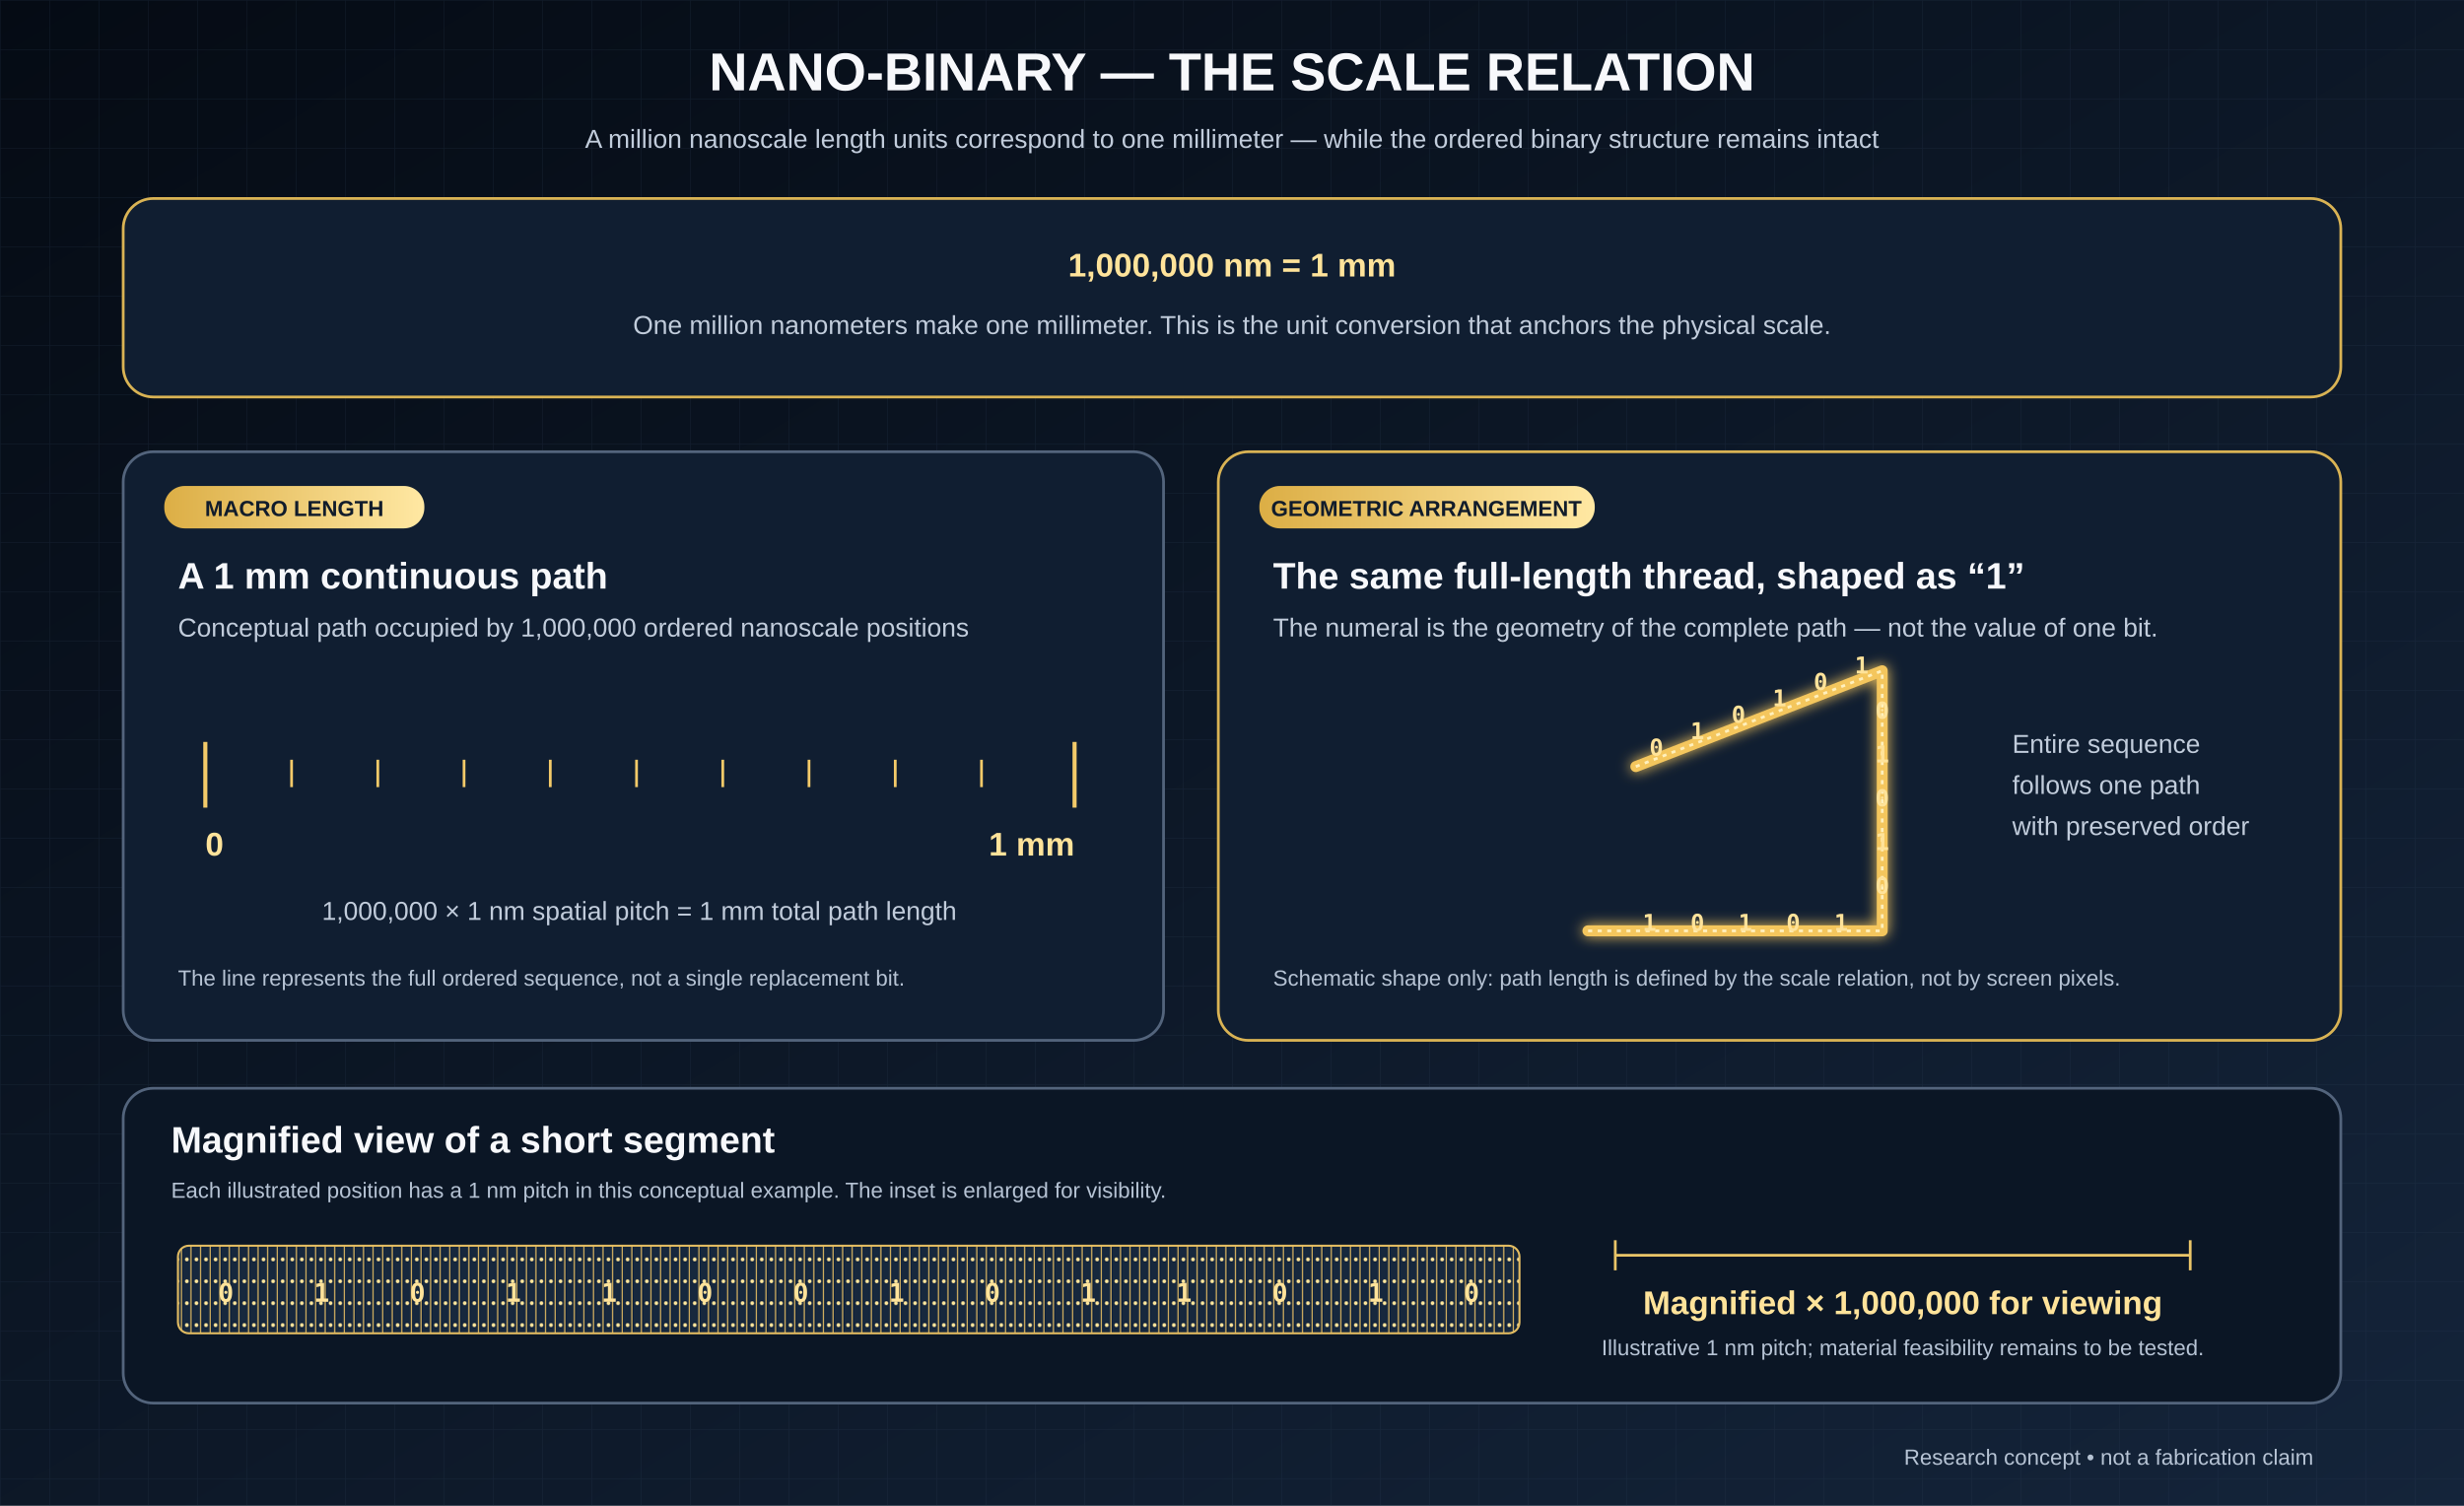
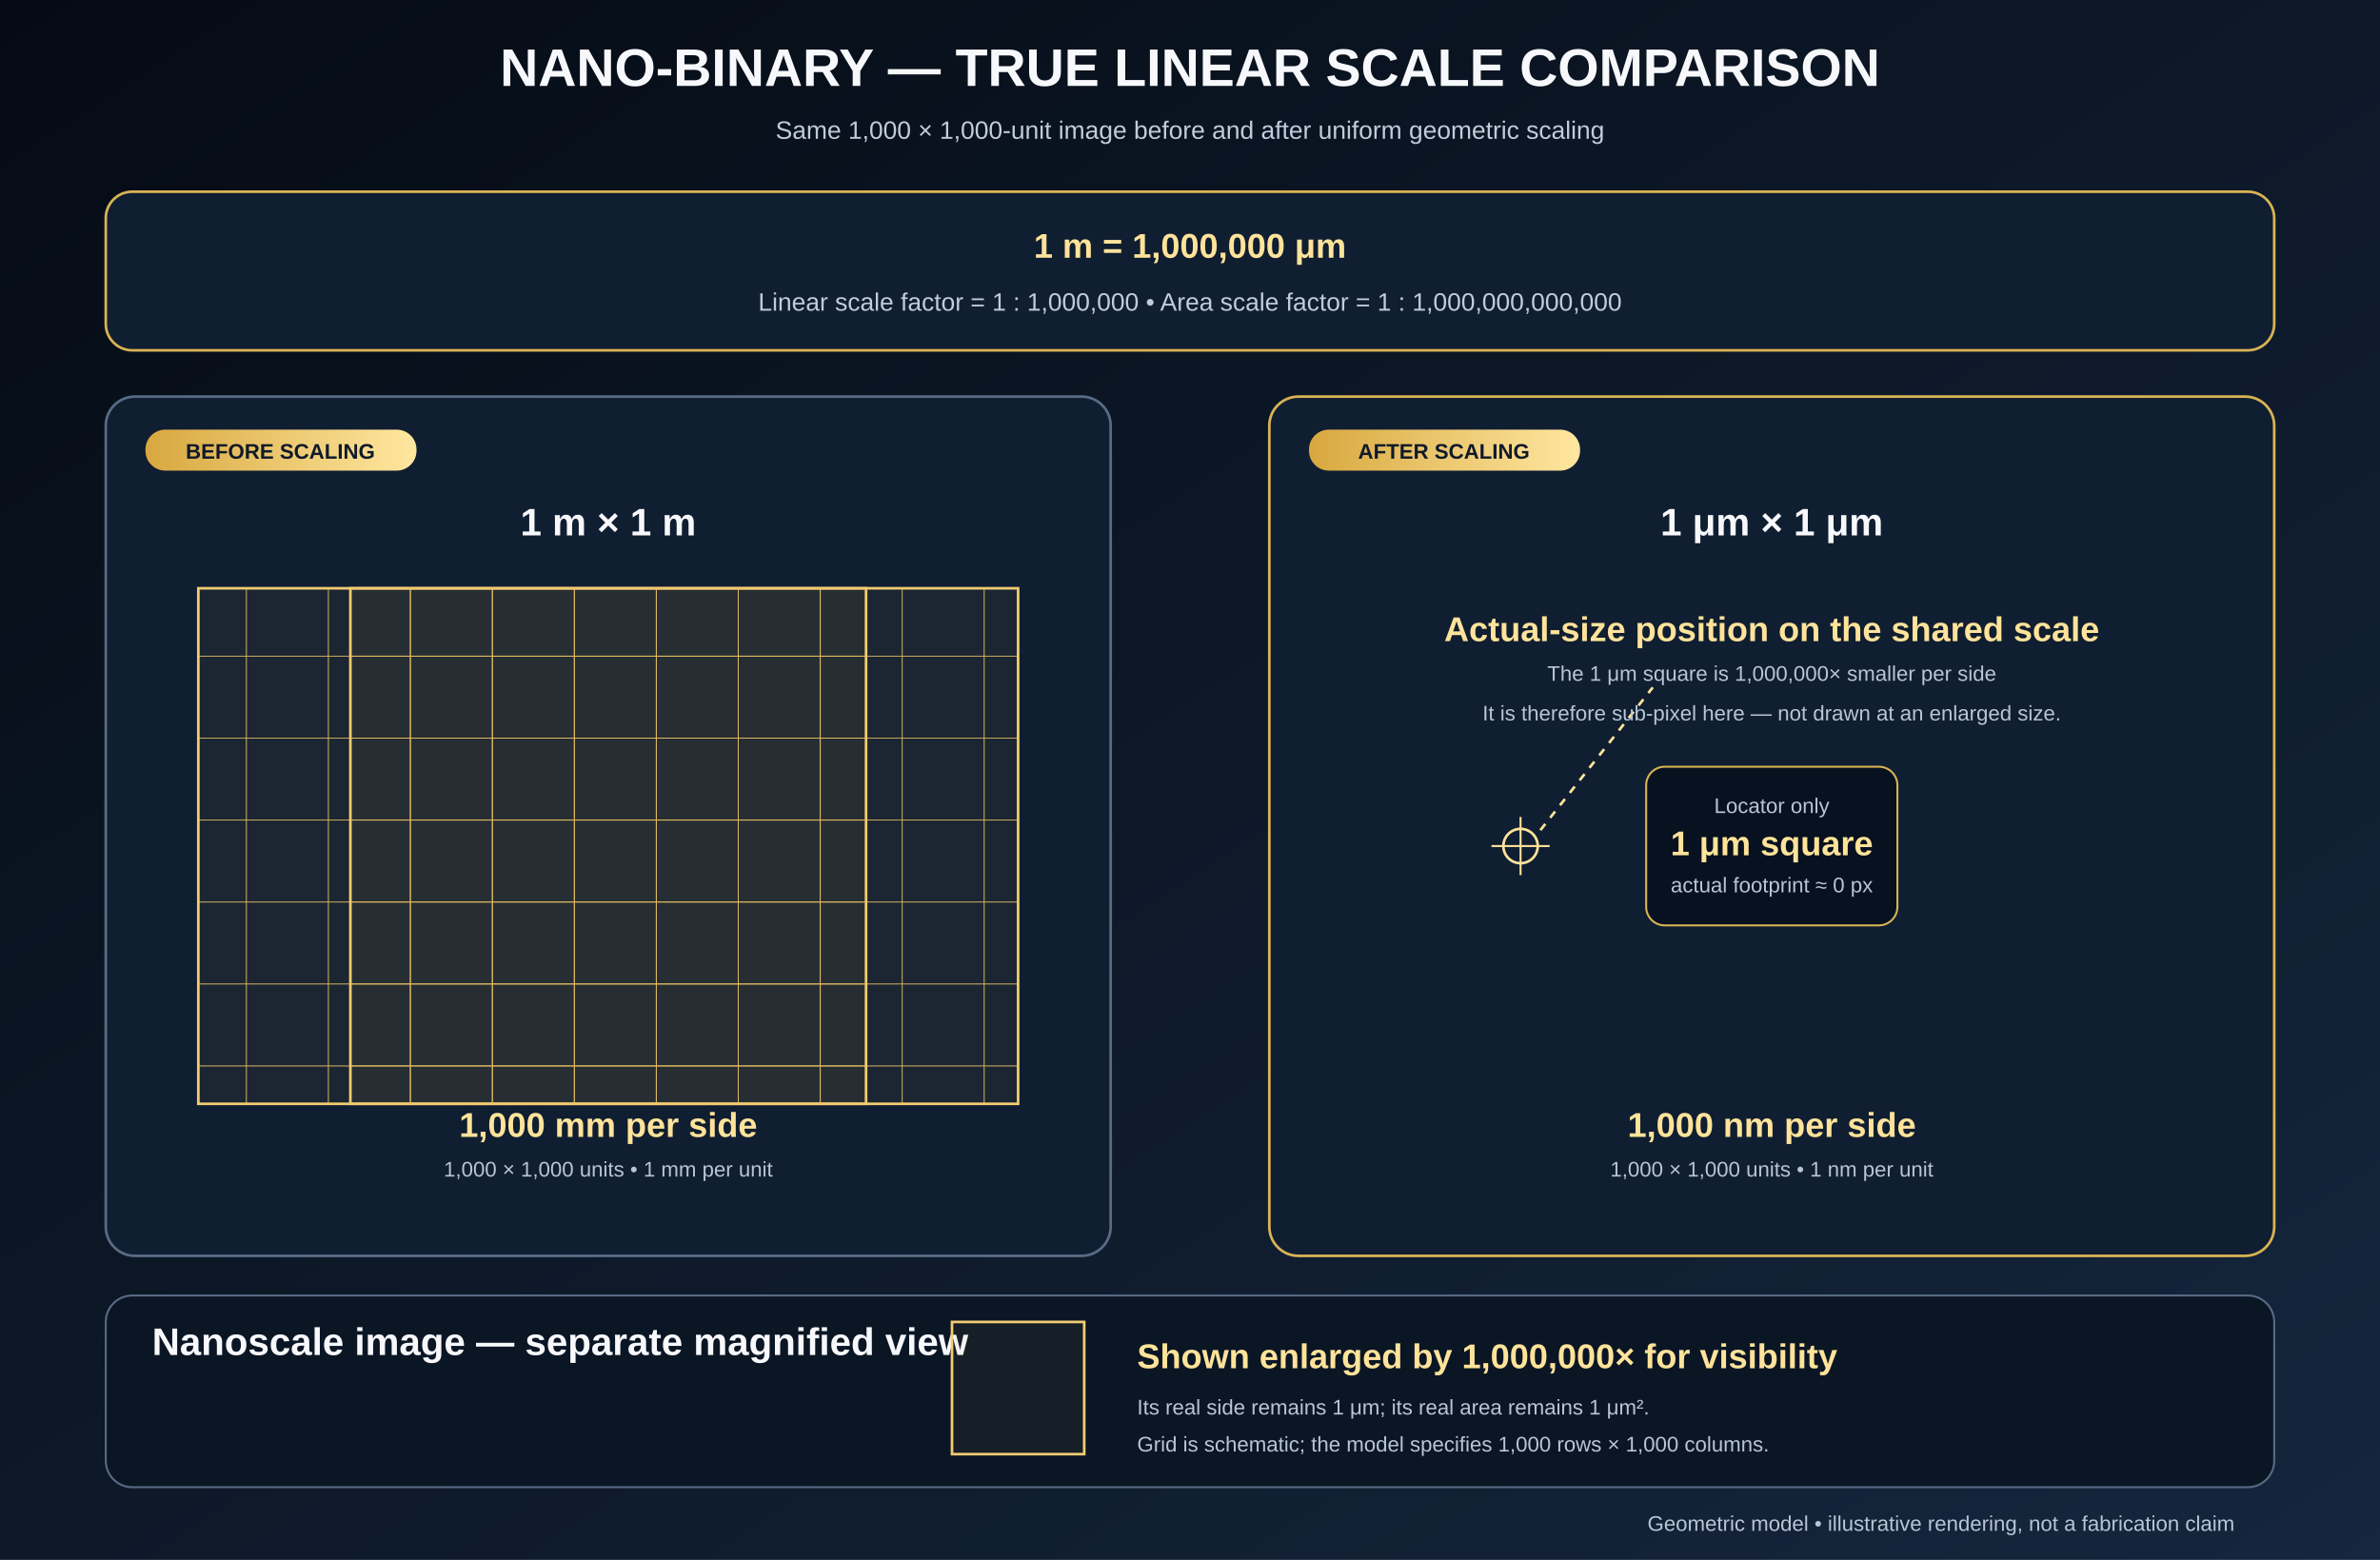
- <svg xmlns="http://www.w3.org/2000/svg" width="1800" height="1100" viewBox="0 0 1800 1100">
+ <svg xmlns="http://www.w3.org/2000/svg" width="1800" height="1180" viewBox="0 0 1800 1180">
  <defs>
    <linearGradient id="bg" x1="0" y1="0" x2="1" y2="1">
      <stop stop-color="#050b14" />
-       <stop offset="1" stop-color="#14243a" />
+       <stop offset="1" stop-color="#15263d" />
    </linearGradient>
    <linearGradient id="gold">
-       <stop stop-color="#dcae45" />
-       <stop offset="1" stop-color="#ffe8a3" />
+       <stop stop-color="#d8a83f" />
+       <stop offset="1" stop-color="#ffe7a0" />
    </linearGradient>
-     <pattern id="grid" width="36" height="36" patternUnits="userSpaceOnUse">
-       <path d="M36 0H0V36" fill="none" stroke="#30435b" stroke-width="1" />
+     <pattern id="gridBig" width="62" height="62" patternUnits="userSpaceOnUse">
+       <path d="M62 0H0V62" fill="none" stroke="#e6bd62" stroke-width="1.2" />
    </pattern>
-     <pattern id="micro" width="7" height="16" patternUnits="userSpaceOnUse">
-       <rect width="7" height="16" fill="#17283d" />
-       <path d="M6.5 0V16" stroke="#e5bd62" stroke-width=".8" />
-       <circle cx="3.5" cy="8" r="1.4" fill="#ffe39a" />
+     <pattern id="gridNano" width=".62" height=".62" patternUnits="userSpaceOnUse">
+       <path d="M.62 0H0V.62" fill="none" stroke="#e6bd62" stroke-width=".12" />
    </pattern>
-     <filter id="glow" x="-40%" y="-40%" width="180%" height="180%">
-       <feGaussianBlur stdDeviation="5" result="b" />
-       <feMerge>
-         <feMergeNode in="b" />
-         <feMergeNode in="SourceGraphic" />
-       </feMerge>
-     </filter>
    <style>
-  .title{font:700 39px Arial,sans-serif;fill:#f7f8fb}.head{font:700 27px Arial,sans-serif;fill:#f7f8fb}
-  .sub{font:19px Arial,sans-serif;fill:#c1ccdb}.body{font:16px Arial,sans-serif;fill:#b6c3d4}
-  .gold{font:700 24px Arial,sans-serif;fill:#ffe39a}.tag{font:700 16px Arial,sans-serif;fill:#111c2b}
-  .bit{font:700 19px monospace;fill:#ffe39a}.tiny{font:700 17px monospace;fill:#ffe39a}
+  .title{font:700 40px Arial,sans-serif;fill:#f7f8fb}.h{font:700 29px Arial,sans-serif;fill:#f7f8fb}
+  .sub{font:19px Arial,sans-serif;fill:#c1ccdb}.body{font:16px Arial,sans-serif;fill:#b8c5d6}
+  .gold{font:700 26px Arial,sans-serif;fill:#ffe39a}.tag{font:700 16px Arial,sans-serif;fill:#101a29}
+  .math{font:700 24px Arial,sans-serif;fill:#ffe39a}
 </style>
  </defs>
-   <rect width="1800" height="1100" fill="url(#bg)" />
-   <rect width="1800" height="1100" fill="url(#grid)" opacity=".24" />
-   <text x="900" y="66" text-anchor="middle" class="title">NANO-BINARY — THE SCALE RELATION</text>
-   <text x="900" y="108" text-anchor="middle" class="sub">A million nanoscale length units correspond to one millimeter — while the ordered binary structure remains intact</text>
-   <rect x="90" y="145" width="1620" height="145" rx="22" fill="#101e31" stroke="#d9b354" stroke-width="2" />
-   <text x="900" y="202" text-anchor="middle" class="gold" font-size="38">1,000,000 nm = 1 mm</text>
-   <text x="900" y="244" text-anchor="middle" class="sub">One million nanometers make one millimeter. This is the unit conversion that anchors the physical scale.</text>
-   <rect x="90" y="330" width="760" height="430" rx="22" fill="#101e31" stroke="#53647c" stroke-width="2" />
-   <rect x="120" y="355" width="190" height="31" rx="15" fill="url(#gold)" />
-   <text x="215" y="377" text-anchor="middle" class="tag">MACRO LENGTH</text>
-   <text x="130" y="430" class="head">A 1 mm continuous path</text>
-   <text x="130" y="465" class="sub">Conceptual path occupied by 1,000,000 ordered nanoscale positions</text>
-   <path d="M150 565H785" stroke="#f3ca69" stroke-width="7" stroke-linecap="round" filter="url(#glow)" />
-   <path d="M150 542V590M785 542V590" stroke="#f3ca69" stroke-width="3" />
-   <g stroke="#f3ca69" stroke-width="2">
-     <path d="M213 555V575M276 555V575M339 555V575M402 555V575M465 555V575M528 555V575M591 555V575M654 555V575M717 555V575" />
-   </g>
-   <text x="150" y="625" class="gold">0</text>
-   <text x="785" y="625" text-anchor="end" class="gold">1 mm</text>
-   <text x="467" y="672" text-anchor="middle" class="sub">1,000,000 × 1 nm spatial pitch = 1 mm total path length</text>
-   <text x="130" y="720" class="body">The line represents the full ordered sequence, not a single replacement bit.</text>
-   <rect x="890" y="330" width="820" height="430" rx="22" fill="#101e31" stroke="#d9b354" stroke-width="2" />
-   <rect x="920" y="355" width="245" height="31" rx="15" fill="url(#gold)" />
-   <text x="1042" y="377" text-anchor="middle" class="tag">GEOMETRIC ARRANGEMENT</text>
-   <text x="930" y="430" class="head">The same full-length thread, shaped as “1”</text>
-   <text x="930" y="465" class="sub">The numeral is the geometry of the complete path — not the value of one bit.</text>
-   <path d="M1195 560L1375 490V680H1160" fill="none" stroke="#f4c65d" stroke-width="8" stroke-linecap="round" stroke-linejoin="round" filter="url(#glow)" />
-   <path d="M1195 560L1375 490V680H1160" fill="none" stroke="#fff0bd" stroke-width="2" stroke-dasharray="3 4" />
-   <g class="tiny" text-anchor="middle">
-     <text x="1210" y="552">0</text>
-     <text x="1240" y="540">1</text>
-     <text x="1270" y="528">0</text>
-     <text x="1300" y="516">1</text>
-     <text x="1330" y="504">0</text>
-     <text x="1360" y="492">1</text>
-     <text x="1375" y="525">0</text>
-     <text x="1375" y="557">1</text>
-     <text x="1375" y="589">0</text>
-     <text x="1375" y="621">1</text>
-     <text x="1375" y="653">0</text>
-     <text x="1345" y="680">1</text>
-     <text x="1310" y="680">0</text>
-     <text x="1275" y="680">1</text>
-     <text x="1240" y="680">0</text>
-     <text x="1205" y="680">1</text>
-   </g>
-   <text x="1470" y="550" class="sub">Entire sequence</text>
-   <text x="1470" y="580" class="sub">follows one path</text>
-   <text x="1470" y="610" class="sub">with preserved order</text>
-   <text x="930" y="720" class="body">Schematic shape only: path length is defined by the scale relation, not by screen pixels.</text>
-   <rect x="90" y="795" width="1620" height="230" rx="22" fill="#0b1625" stroke="#53647c" stroke-width="2" />
-   <text x="125" y="842" class="head">Magnified view of a short segment</text>
-   <text x="125" y="875" class="body">Each illustrated position has a 1 nm pitch in this conceptual example. The inset is enlarged for visibility.</text>
-   <rect x="130" y="910" width="980" height="64" rx="8" fill="url(#micro)" stroke="#e4bd62" stroke-width="1.5" />
-   <g class="bit" text-anchor="middle">
-     <text x="165" y="951">0</text>
-     <text x="235" y="951">1</text>
-     <text x="305" y="951">0</text>
-     <text x="375" y="951">1</text>
-     <text x="445" y="951">1</text>
-     <text x="515" y="951">0</text>
-     <text x="585" y="951">0</text>
-     <text x="655" y="951">1</text>
-     <text x="725" y="951">0</text>
-     <text x="795" y="951">1</text>
-     <text x="865" y="951">1</text>
-     <text x="935" y="951">0</text>
-     <text x="1005" y="951">1</text>
-     <text x="1075" y="951">0</text>
-   </g>
-   <path d="M1180 917H1600" stroke="#eac568" stroke-width="2" />
-   <path d="M1180 906V928M1600 906V928" stroke="#eac568" stroke-width="2" />
-   <text x="1390" y="960" text-anchor="middle" class="gold">Magnified × 1,000,000 for viewing</text>
-   <text x="1390" y="990" text-anchor="middle" class="body">Illustrative 1 nm pitch; material feasibility remains to be tested.</text>
-   <text x="1690" y="1070" text-anchor="end" class="body">Research concept • not a fabrication claim</text>
+   <rect width="1800" height="1180" fill="url(#bg)" />
+   <text x="900" y="65" text-anchor="middle" class="title">NANO-BINARY — TRUE LINEAR SCALE COMPARISON</text>
+   <text x="900" y="105" text-anchor="middle" class="sub">Same 1,000 × 1,000-unit image before and after uniform geometric scaling</text>
+   <rect x="80" y="145" width="1640" height="120" rx="20" fill="#101e31" stroke="#d9b354" stroke-width="2" />
+   <text x="900" y="195" text-anchor="middle" class="gold" font-size="34">1 m = 1,000,000 μm</text>
+   <text x="900" y="235" text-anchor="middle" class="sub">Linear scale factor = 1 : 1,000,000  •  Area scale factor = 1 : 1,000,000,000,000</text>
+   <rect x="80" y="300" width="760" height="650" rx="22" fill="#101e31" stroke="#586b84" stroke-width="2" />
+   <rect x="960" y="300" width="760" height="650" rx="22" fill="#101e31" stroke="#d9b354" stroke-width="2" />
+   <rect x="110" y="325" width="205" height="31" rx="15" fill="url(#gold)" />
+   <text x="212" y="347" text-anchor="middle" class="tag">BEFORE SCALING</text>
+   <rect x="990" y="325" width="205" height="31" rx="15" fill="url(#gold)" />
+   <text x="1092" y="347" text-anchor="middle" class="tag">AFTER SCALING</text>
+   <text x="460" y="405" text-anchor="middle" class="h">1 m × 1 m</text>
+   <text x="1340" y="405" text-anchor="middle" class="h">1 μm × 1 μm</text>
+   <rect x="150" y="445" width="620" height="390" fill="#d5a943" fill-opacity=".06" />
+   <rect x="150" y="445" width="620" height="390" fill="url(#gridBig)" stroke="#f1cb70" stroke-width="2" />
+   <rect x="265" y="445" width="390" height="390" fill="#d5a943" fill-opacity=".07" stroke="#f1cb70" stroke-width="2" />
+   <rect x="265" y="445" width="390" height="390" fill="url(#gridBig)" />
+   <text x="460" y="860" text-anchor="middle" class="gold">1,000 mm per side</text>
+   <text x="460" y="890" text-anchor="middle" class="body">1,000 × 1,000 units • 1 mm per unit</text>
+   <rect x="1150" y="640" width="0" height="0" fill="#ffe39a" />
+   <circle cx="1150" cy="640" r="13" fill="none" stroke="#ffe39a" stroke-width="2" />
+   <path d="M1128 640H1172M1150 618V662" stroke="#ffe39a" stroke-width="1.5" />
+   <path d="M1165 628L1250 520" fill="none" stroke="#ffe39a" stroke-width="2" stroke-dasharray="6 6" />
+   <text x="1340" y="485" text-anchor="middle" class="gold">Actual-size position on the shared scale</text>
+   <text x="1340" y="515" text-anchor="middle" class="body">The 1 μm square is 1,000,000× smaller per side</text>
+   <text x="1340" y="545" text-anchor="middle" class="body">It is therefore sub-pixel here — not drawn at an enlarged size.</text>
+   <rect x="1245" y="580" width="190" height="120" rx="14" fill="#07111f" stroke="#d9b354" stroke-width="1.5" />
+   <text x="1340" y="615" text-anchor="middle" class="body">Locator only</text>
+   <text x="1340" y="647" text-anchor="middle" class="gold">1 μm square</text>
+   <text x="1340" y="675" text-anchor="middle" class="body">actual footprint ≈ 0 px</text>
+   <text x="1340" y="860" text-anchor="middle" class="gold">1,000 nm per side</text>
+   <text x="1340" y="890" text-anchor="middle" class="body">1,000 × 1,000 units • 1 nm per unit</text>
+   <rect x="80" y="980" width="1640" height="145" rx="20" fill="#0b1625" stroke="#586b84" stroke-width="1.5" />
+   <text x="115" y="1025" class="h">Nanoscale image — separate magnified view</text>
+   <rect x="720" y="1000" width="100" height="100" fill="#d5a943" fill-opacity=".06" stroke="#f1cb70" stroke-width="2" />
+   <rect x="720" y="1000" width="100" height="100" fill="url(#gridNano)" />
+   <text x="860" y="1035" class="gold">Shown enlarged by 1,000,000× for visibility</text>
+   <text x="860" y="1070" class="body">Its real side remains 1 μm; its real area remains 1 μm².</text>
+   <text x="860" y="1098" class="body">Grid is schematic; the model specifies 1,000 rows × 1,000 columns.</text>
+   <text x="1690" y="1158" text-anchor="end" class="body">Geometric model • illustrative rendering, not a fabrication claim</text>
</svg>
